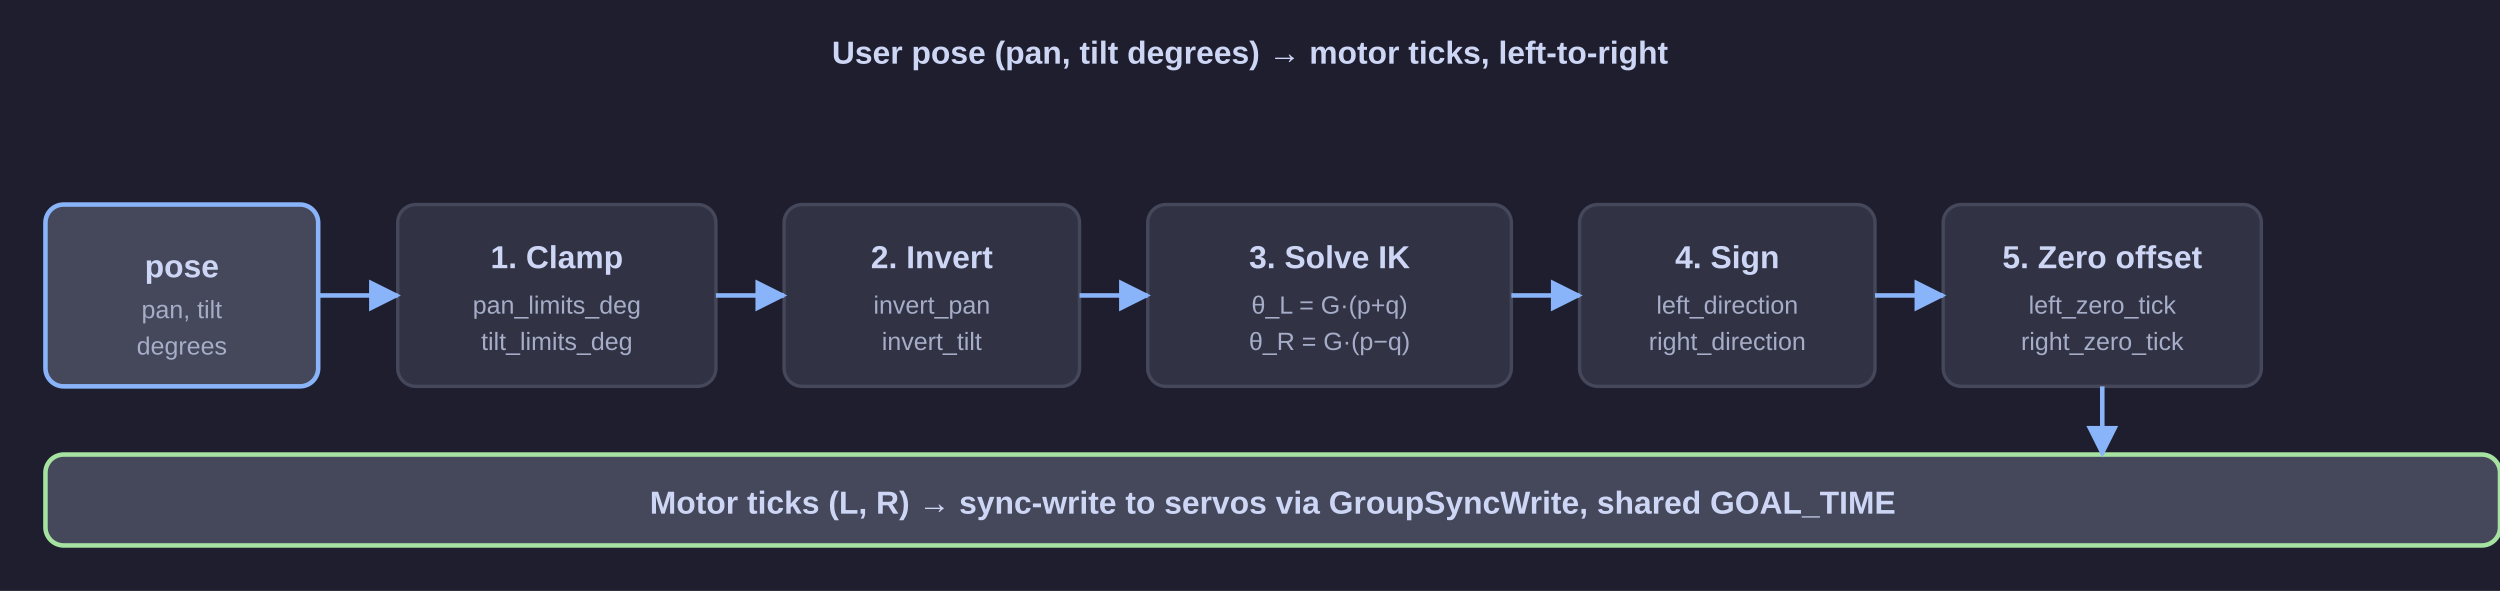
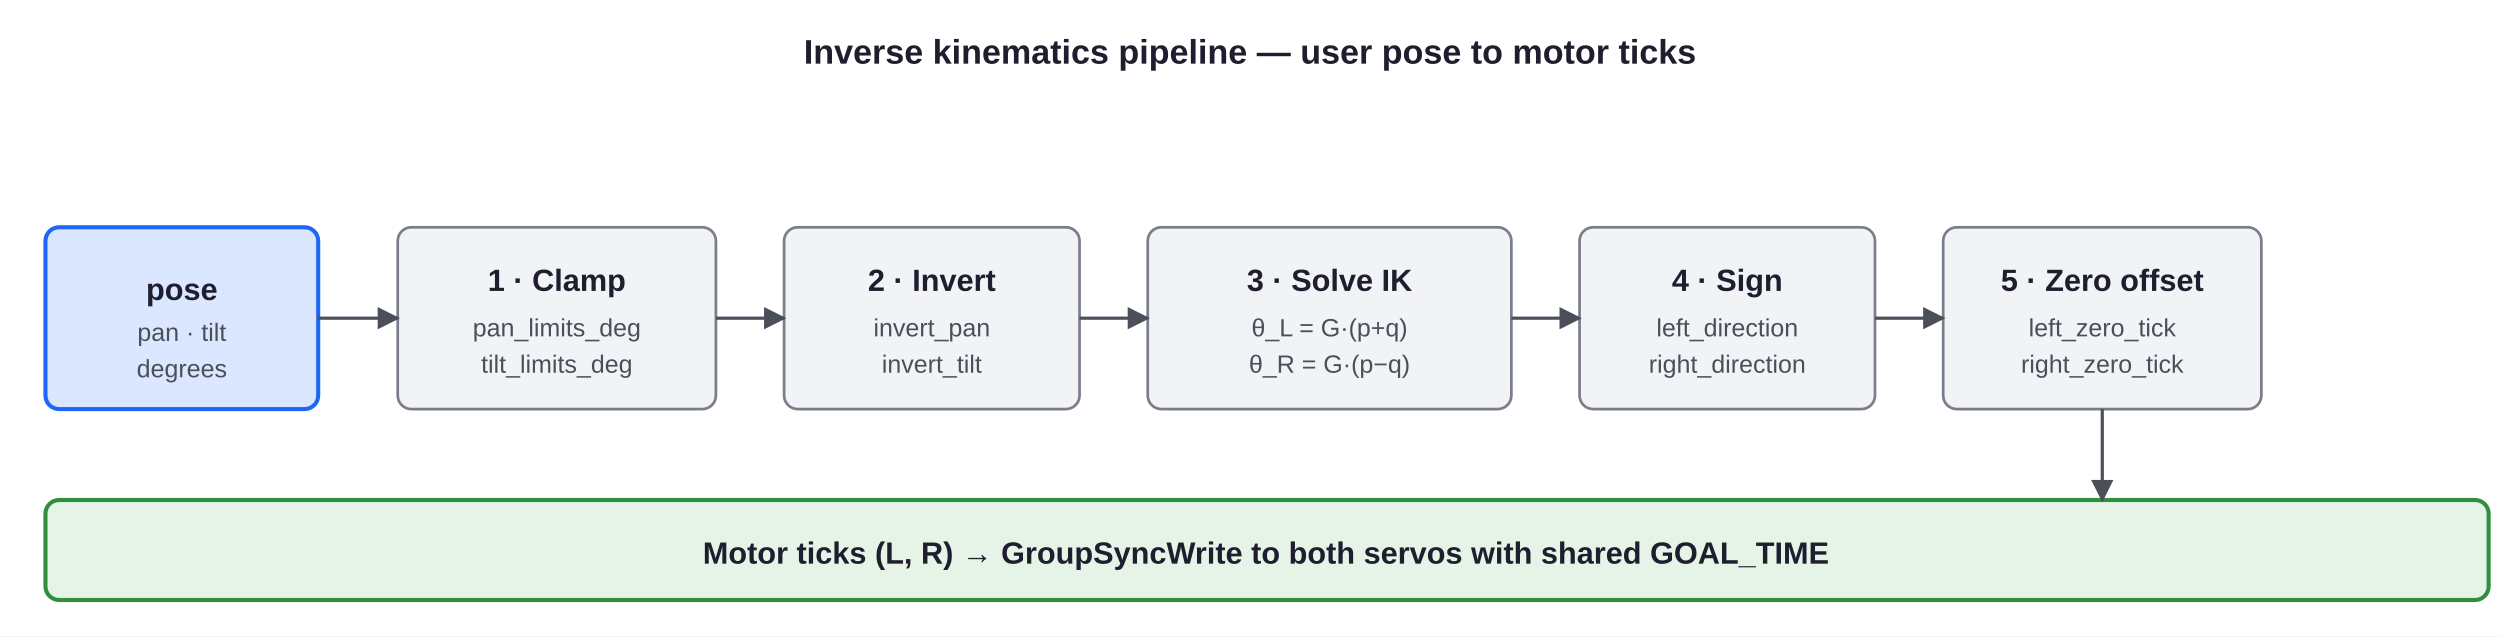
- <svg xmlns="http://www.w3.org/2000/svg" viewBox="0 0 1100 260" role="img" aria-labelledby="title">
+ <svg xmlns="http://www.w3.org/2000/svg" viewBox="0 0 1100 280" role="img" aria-labelledby="title">
  <style>
-     .bg { fill: #1e1e2e; }
-     .box { fill: #313244; stroke: #45475a; stroke-width: 1.5; rx: 8; ry: 8; }
-     .ibox { fill: #45475a; stroke: #89b4fa; stroke-width: 2; rx: 8; ry: 8; }
-     .obox { fill: #45475a; stroke: #a6e3a1; stroke-width: 2; rx: 8; ry: 8; }
-     .tb  { fill: #cdd6f4; font-family: -apple-system, "Segoe UI", Arial, sans-serif; font-size: 14px; font-weight: 700; }
-     .sub { fill: #a6adc8; font-family: -apple-system, "Segoe UI", Arial, sans-serif; font-size: 11px; }
-     .lbl { fill: #f9e2af; font-family: ui-monospace, Consolas, monospace; font-size: 11px; }
-     .line { stroke: #89b4fa; stroke-width: 2; fill: none; }
-     .arr { fill: #89b4fa; }
+     .bg    { fill: #ffffff; }
+     .box   { fill: #f2f3f7; stroke: #7a7d8a; stroke-width: 1.2; rx: 6; ry: 6; }
+     .ibox  { fill: #dbe6ff; stroke: #1e66f5; stroke-width: 1.8; rx: 6; ry: 6; }
+     .obox  { fill: #e6f4e8; stroke: #2f8f3c; stroke-width: 1.8; rx: 6; ry: 6; }
+     .tb    { fill: #1e1e2e; font-family: -apple-system, "Segoe UI", Arial, sans-serif; font-size: 13.5px; font-weight: 700; }
+     .sub   { fill: #4b4f5a; font-family: -apple-system, "Segoe UI", Arial, sans-serif; font-size: 11px; }
+     .title { fill: #1e1e2e; font-family: -apple-system, "Segoe UI", Arial, sans-serif; font-size: 15px; font-weight: 700; }
+     .line  { stroke: #4b4f5a; stroke-width: 1.4; fill: none; }
+     .arr   { fill: #4b4f5a; }
  </style>
  <defs>
    <marker id="a" viewBox="0 0 10 10" refX="9" refY="5" markerWidth="7" markerHeight="7" orient="auto">
      <path d="M 0 0 L 10 5 L 0 10 z" class="arr" />
    </marker>
  </defs>
-   <rect class="bg" width="1100" height="260" />
-   <text class="tb" x="550" y="28" text-anchor="middle">User pose (pan, tilt degrees) → motor ticks, left-to-right</text>
-   <rect class="ibox" x="20" y="90" width="120" height="80" />
-   <text class="tb" x="80" y="122" text-anchor="middle">pose</text>
-   <text class="sub" x="80" y="140" text-anchor="middle">pan, tilt</text>
-   <text class="sub" x="80" y="156" text-anchor="middle">degrees</text>
-   <rect class="box" x="175" y="90" width="140" height="80" />
-   <text class="tb" x="245" y="118" text-anchor="middle">1. Clamp</text>
-   <text class="sub" x="245" y="138" text-anchor="middle">pan_limits_deg</text>
-   <text class="sub" x="245" y="154" text-anchor="middle">tilt_limits_deg</text>
-   <rect class="box" x="345" y="90" width="130" height="80" />
-   <text class="tb" x="410" y="118" text-anchor="middle">2. Invert</text>
-   <text class="sub" x="410" y="138" text-anchor="middle">invert_pan</text>
-   <text class="sub" x="410" y="154" text-anchor="middle">invert_tilt</text>
-   <rect class="box" x="505" y="90" width="160" height="80" />
-   <text class="tb" x="585" y="118" text-anchor="middle">3. Solve IK</text>
-   <text class="sub" x="585" y="138" text-anchor="middle">θ_L = G·(p+q)</text>
-   <text class="sub" x="585" y="154" text-anchor="middle">θ_R = G·(p−q)</text>
-   <rect class="box" x="695" y="90" width="130" height="80" />
-   <text class="tb" x="760" y="118" text-anchor="middle">4. Sign</text>
-   <text class="sub" x="760" y="138" text-anchor="middle">left_direction</text>
-   <text class="sub" x="760" y="154" text-anchor="middle">right_direction</text>
-   <rect class="box" x="855" y="90" width="140" height="80" />
-   <text class="tb" x="925" y="118" text-anchor="middle">5. Zero offset</text>
-   <text class="sub" x="925" y="138" text-anchor="middle">left_zero_tick</text>
-   <text class="sub" x="925" y="154" text-anchor="middle">right_zero_tick</text>
-   <rect class="obox" x="20" y="200" width="1080" height="40" />
-   <text class="tb" x="560" y="226" text-anchor="middle">Motor ticks (L, R) → sync-write to servos via GroupSyncWrite, shared GOAL_TIME</text>
-   <path class="line" d="M 140 130 L 175 130" marker-end="url(#a)" />
-   <path class="line" d="M 315 130 L 345 130" marker-end="url(#a)" />
-   <path class="line" d="M 475 130 L 505 130" marker-end="url(#a)" />
-   <path class="line" d="M 665 130 L 695 130" marker-end="url(#a)" />
-   <path class="line" d="M 825 130 L 855 130" marker-end="url(#a)" />
-   <path class="line" d="M 925 170 L 925 200" marker-end="url(#a)" />
+   <rect class="bg" width="1100" height="280" />
+   <text class="title" x="550" y="28" text-anchor="middle">Inverse kinematics pipeline — user pose to motor ticks</text>
+   <rect class="ibox" x="20" y="100" width="120" height="80" />
+   <text class="tb" x="80" y="132" text-anchor="middle">pose</text>
+   <text class="sub" x="80" y="150" text-anchor="middle">pan · tilt</text>
+   <text class="sub" x="80" y="166" text-anchor="middle">degrees</text>
+   <rect class="box" x="175" y="100" width="140" height="80" />
+   <text class="tb" x="245" y="128" text-anchor="middle">1 · Clamp</text>
+   <text class="sub" x="245" y="148" text-anchor="middle">pan_limits_deg</text>
+   <text class="sub" x="245" y="164" text-anchor="middle">tilt_limits_deg</text>
+   <rect class="box" x="345" y="100" width="130" height="80" />
+   <text class="tb" x="410" y="128" text-anchor="middle">2 · Invert</text>
+   <text class="sub" x="410" y="148" text-anchor="middle">invert_pan</text>
+   <text class="sub" x="410" y="164" text-anchor="middle">invert_tilt</text>
+   <rect class="box" x="505" y="100" width="160" height="80" />
+   <text class="tb" x="585" y="128" text-anchor="middle">3 · Solve IK</text>
+   <text class="sub" x="585" y="148" text-anchor="middle">θ_L = G·(p+q)</text>
+   <text class="sub" x="585" y="164" text-anchor="middle">θ_R = G·(p−q)</text>
+   <rect class="box" x="695" y="100" width="130" height="80" />
+   <text class="tb" x="760" y="128" text-anchor="middle">4 · Sign</text>
+   <text class="sub" x="760" y="148" text-anchor="middle">left_direction</text>
+   <text class="sub" x="760" y="164" text-anchor="middle">right_direction</text>
+   <rect class="box" x="855" y="100" width="140" height="80" />
+   <text class="tb" x="925" y="128" text-anchor="middle">5 · Zero offset</text>
+   <text class="sub" x="925" y="148" text-anchor="middle">left_zero_tick</text>
+   <text class="sub" x="925" y="164" text-anchor="middle">right_zero_tick</text>
+   <rect class="obox" x="20" y="220" width="1075" height="44" />
+   <text class="tb" x="557" y="248" text-anchor="middle">Motor ticks (L, R) → GroupSyncWrite to both servos with shared GOAL_TIME</text>
+   <path class="line" d="M 140 140 L 175 140" marker-end="url(#a)" />
+   <path class="line" d="M 315 140 L 345 140" marker-end="url(#a)" />
+   <path class="line" d="M 475 140 L 505 140" marker-end="url(#a)" />
+   <path class="line" d="M 665 140 L 695 140" marker-end="url(#a)" />
+   <path class="line" d="M 825 140 L 855 140" marker-end="url(#a)" />
+   <path class="line" d="M 925 180 L 925 220" marker-end="url(#a)" />
</svg>
